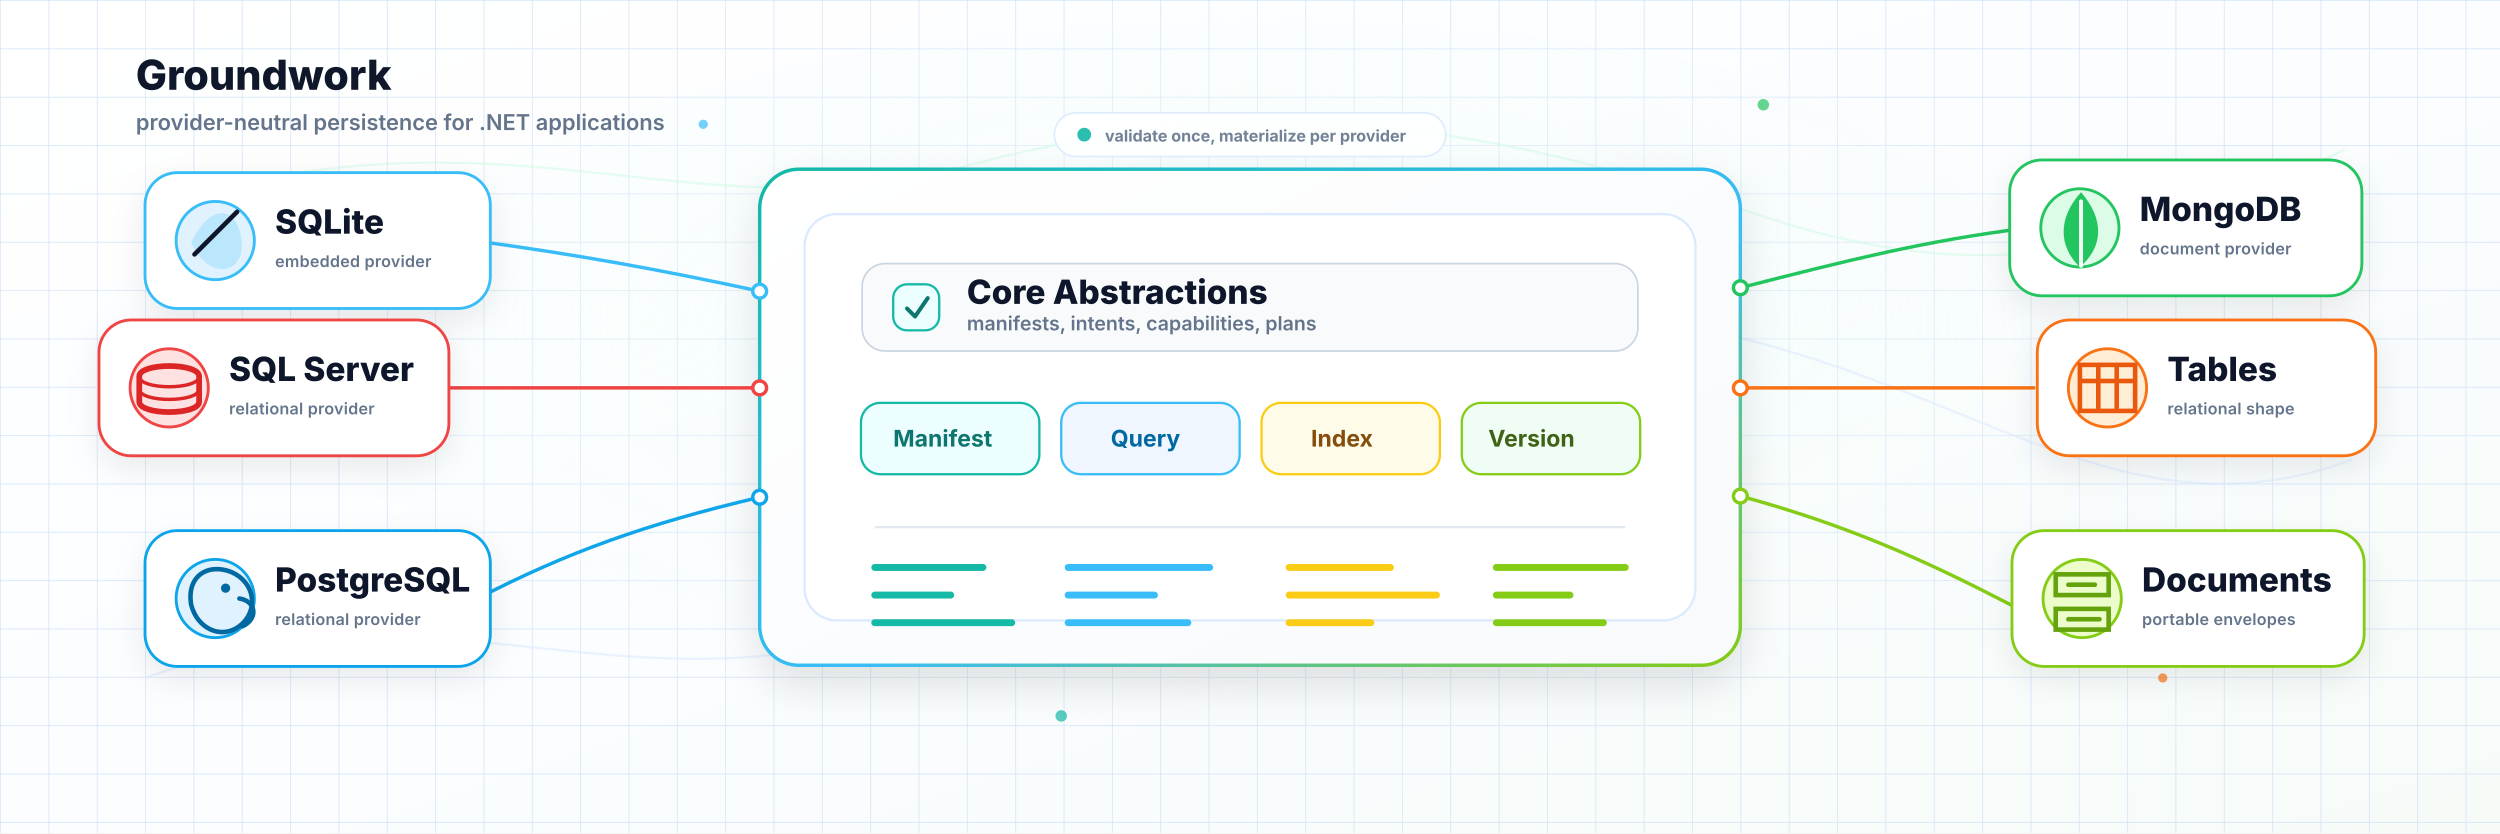
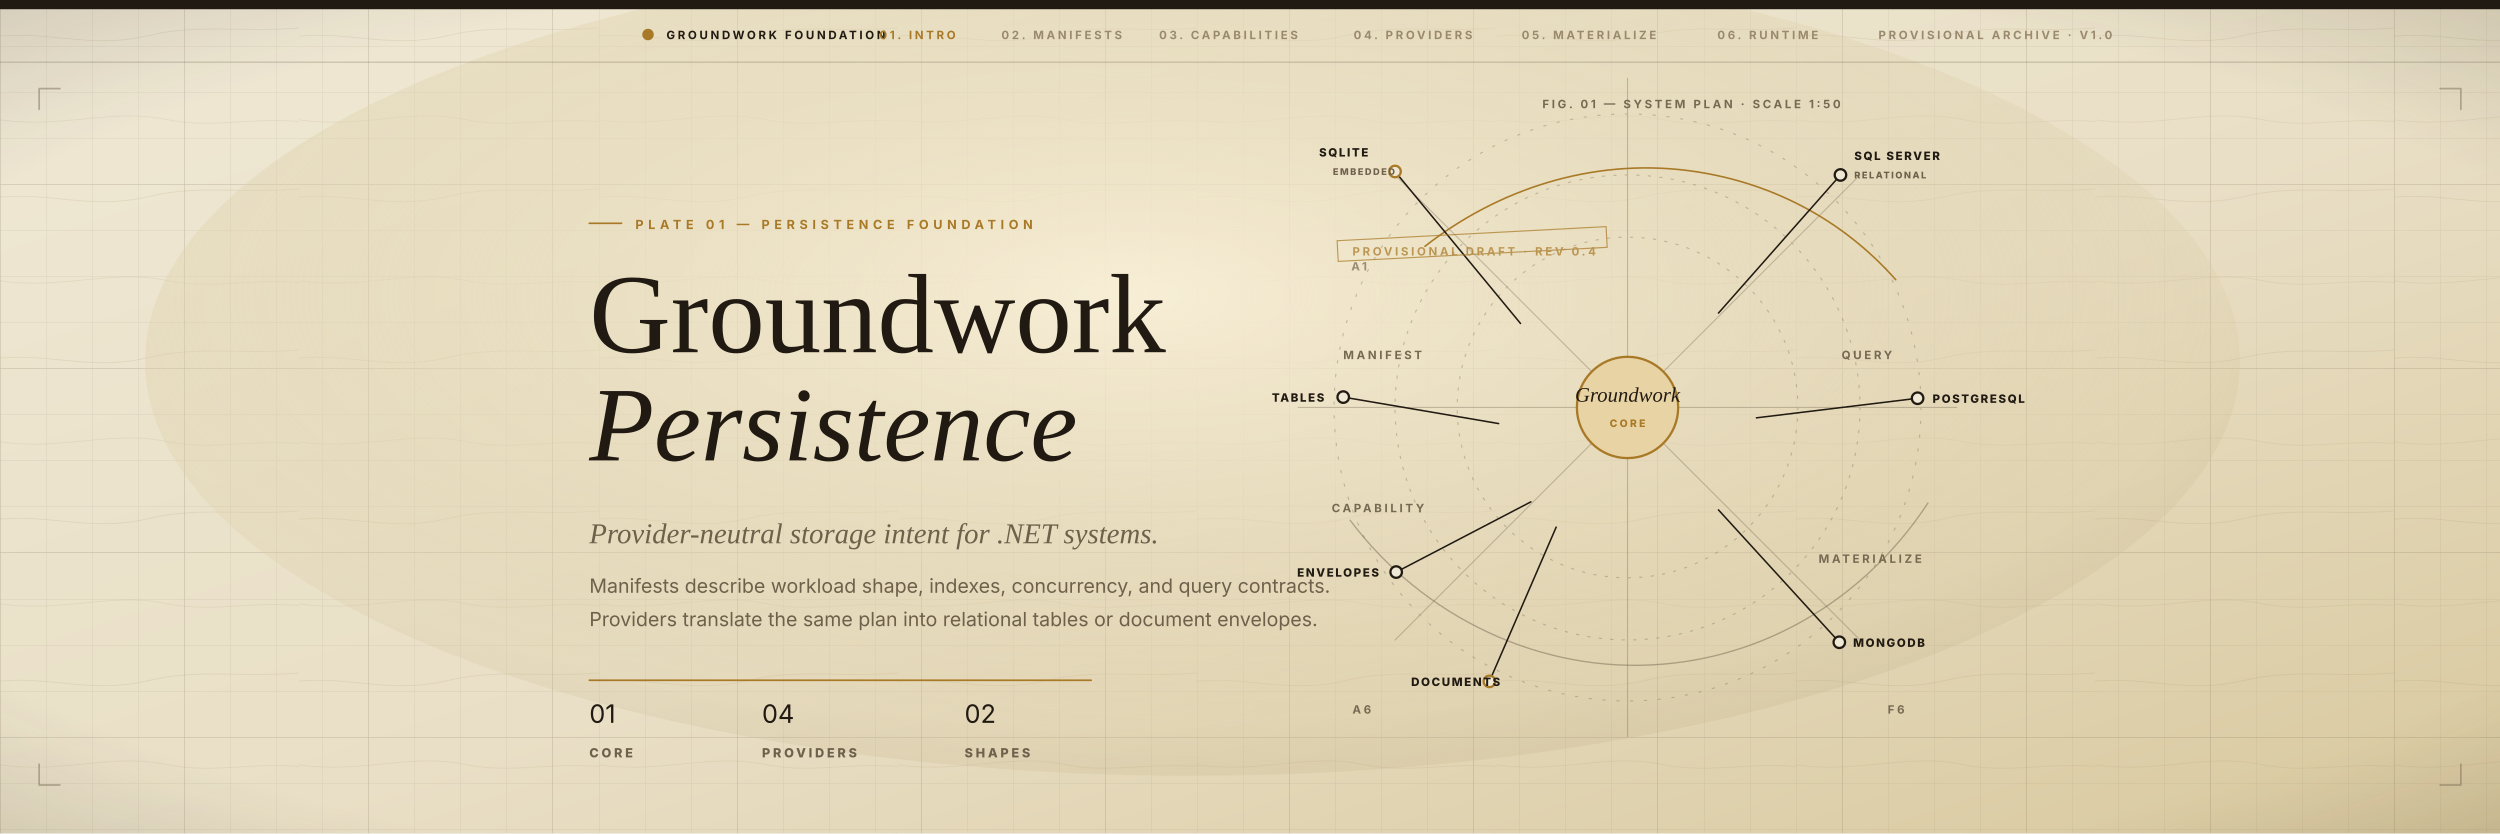
<svg xmlns="http://www.w3.org/2000/svg" viewBox="0 0 2172 724" role="img" aria-labelledby="title desc">
  <defs>
-     <linearGradient id="page" x1="0" y1="0" x2="1" y2="1">
-       <stop offset="0" stop-color="#ffffff" />
-       <stop offset="0.52" stop-color="#fbfdff" />
-       <stop offset="1" stop-color="#f6fbf8" />
+     <linearGradient id="paper" x1="0" y1="0" x2="1" y2="1">
+       <stop offset="0" stop-color="#efe8d4" />
+       <stop offset="0.55" stop-color="#e9dfc6" />
+       <stop offset="1" stop-color="#d8c89d" />
    </linearGradient>
-     <radialGradient id="glow" cx="50%" cy="43%" r="62%">
-       <stop offset="0" stop-color="#e8f8ff" stop-opacity="0.48" />
-       <stop offset="0.55" stop-color="#effdf7" stop-opacity="0.22" />
-       <stop offset="1" stop-color="#ffffff" stop-opacity="0" />
+     <radialGradient id="wash" cx="47%" cy="42%" r="72%">
+       <stop offset="0" stop-color="#f8efd7" stop-opacity="0.95" />
+       <stop offset="0.72" stop-color="#d8c99f" stop-opacity="0.24" />
+       <stop offset="1" stop-color="#6f582d" stop-opacity="0" />
    </radialGradient>
-     <linearGradient id="coreStroke" x1="0" y1="0" x2="1" y2="1">
-       <stop offset="0" stop-color="#14b8a6" />
-       <stop offset="0.55" stop-color="#38bdf8" />
-       <stop offset="1" stop-color="#84cc16" />
-     </linearGradient>
-     <linearGradient id="coreFill" x1="0" y1="0" x2="1" y2="1">
-       <stop offset="0" stop-color="#ffffff" />
-       <stop offset="1" stop-color="#f8fafc" />
-     </linearGradient>
-     <pattern id="grid" width="42" height="42" patternUnits="userSpaceOnUse">
-       <path d="M 42 0 L 0 0 0 42" fill="none" stroke="#c7dcf6" stroke-width="1.15" />
+     <radialGradient id="edge" cx="50%" cy="52%" r="78%">
+       <stop offset="0.74" stop-color="#231a10" stop-opacity="0" />
+       <stop offset="1" stop-color="#231a10" stop-opacity="0.18" />
+     </radialGradient>
+     <pattern id="minorGrid" width="40" height="40" patternUnits="userSpaceOnUse">
+       <path d="M40 0H0V40" fill="none" stroke="#7f735c" stroke-width="0.7" opacity="0.18" />
    </pattern>
-     <filter id="cardShadow" x="-15%" y="-20%" width="130%" height="145%">
-       <feDropShadow dx="0" dy="16" stdDeviation="18" flood-color="#0f172a" flood-opacity="0.11" />
-     </filter>
-     <filter id="softShadow" x="-15%" y="-20%" width="130%" height="145%">
-       <feDropShadow dx="0" dy="10" stdDeviation="14" flood-color="#0f172a" flood-opacity="0.08" />
-     </filter>
+     <pattern id="majorGrid" width="160" height="160" patternUnits="userSpaceOnUse">
+       <path d="M160 0H0V160" fill="none" stroke="#6d6048" stroke-width="1" opacity="0.2" />
+     </pattern>
+     <pattern id="paperFibers" width="260" height="140" patternUnits="userSpaceOnUse">
+       <path d="M-18 34C38 23 73 44 129 31C178 19 219 31 279 22" fill="none" stroke="#937b4e" stroke-width="0.8" opacity="0.13" />
+       <path d="M-12 102C48 115 93 93 145 104C190 113 225 99 278 108" fill="none" stroke="#937b4e" stroke-width="0.8" opacity="0.11" />
+     </pattern>
    <style>
-       .font {
+       svg {
+         shape-rendering: geometricPrecision;
+         text-rendering: geometricPrecision;
+       }
+ 
+       .serif {
+         font-family: Georgia, "Times New Roman", serif;
+       }
+ 
+       .sans {
        font-family: Inter, ui-sans-serif, system-ui, -apple-system, BlinkMacSystemFont, "Segoe UI", sans-serif;
      }

-       .label {
-         fill: #0f172a;
-         font-size: 29px;
-         font-weight: 760;
-       }
- 
-       .subtle {
-         fill: #64748b;
-         font-size: 17px;
-         font-weight: 560;
-       }
- 
-       .micro {
-         fill: #64748b;
-         font-size: 14px;
-         font-weight: 620;
-         letter-spacing: 0.2px;
-       }
- 
-       .connector {
+       .ink {
+         fill: #211a12;
+       }
+ 
+       .muted {
+         fill: #6e604b;
+       }
+ 
+       .gold {
+         fill: #a87926;
+       }
+ 
+       .line {
        fill: none;
-         stroke-width: 3;
+         stroke: #211a12;
        stroke-linecap: round;
        stroke-linejoin: round;
      }
+ 
+       .draft {
+         fill: none;
+         stroke: #a87926;
+         stroke-linecap: round;
+         stroke-linejoin: round;
+       }
+ 
+       .quiet {
+         fill: none;
+         stroke: #756952;
+         stroke-linecap: round;
+         stroke-linejoin: round;
+       }
+ 
+       .micro {
+         font-size: 11px;
+         font-weight: 700;
+         letter-spacing: 4px;
+       }
+ 
+       .tiny {
+         font-size: 10px;
+         font-weight: 700;
+         letter-spacing: 2.3px;
+       }
    </style>
  </defs>
-   <rect width="2172" height="724" fill="url(#page)" />
-   <rect width="2172" height="724" fill="url(#grid)" opacity="0.82" />
-   <ellipse cx="1086" cy="322" rx="812" ry="305" fill="url(#glow)" />
-   <g opacity="0.55">
-     <path d="M126 589 C394 494 524 628 804 542 C1061 463 1127 241 1422 277 C1695 311 1832 479 2044 399" fill="none" stroke="#dbeafe" stroke-width="2" />
-     <path d="M181 166 C462 95 612 206 844 143 C1119 70 1321 118 1535 189 C1745 258 1875 208 2037 130" fill="none" stroke="#d1fae5" stroke-width="2" />
-   </g>
-   <g class="font">
-     <text x="118" y="78" fill="#0f172a" font-size="36" font-weight="820">Groundwork</text>
-     <text x="118" y="113" fill="#64748b" font-size="19" font-weight="560">provider-neutral persistence for .NET applications</text>
-   </g>
-   <g opacity="0.7">
-     <circle cx="611" cy="108" r="4" fill="#38bdf8" />
-     <circle cx="1532" cy="91" r="5" fill="#22c55e" />
-     <circle cx="1879" cy="589" r="4" fill="#f97316" />
-     <circle cx="922" cy="622" r="5" fill="#14b8a6" />
-     <circle cx="343" cy="482" r="3" fill="#84cc16" />
-   </g>
-   <g class="font" filter="url(#cardShadow)">
-     <rect x="660" y="147" width="852" height="431" rx="34" fill="url(#coreFill)" stroke="url(#coreStroke)" stroke-width="3" />
-     <rect x="699" y="186" width="774" height="353" rx="28" fill="#ffffff" stroke="#dbeafe" stroke-width="2" />
-     <g transform="translate(749 229)">
-       <rect width="674" height="76" rx="20" fill="#f8fafc" stroke="#cbd5e1" stroke-width="1.5" />
-       <g transform="translate(27 18)">
-         <rect width="40" height="40" rx="12" fill="#ecfeff" stroke="#14b8a6" stroke-width="2" />
-         <path d="M12 21 L19 28 L30 12" fill="none" stroke="#0f766e" stroke-width="3.5" stroke-linecap="round" stroke-linejoin="round" />
-       </g>
-       <text x="91" y="35" class="label">Core Abstractions</text>
-       <text x="91" y="58" class="subtle">manifests, intents, capabilities, plans</text>
-     </g>
-     <g transform="translate(748 350)">
-       <g>
-         <rect width="155" height="62" rx="17" fill="#ecfeff" stroke="#14b8a6" stroke-width="2" />
-         <text x="28" y="38" fill="#0f766e" font-size="20" font-weight="730">Manifest</text>
-       </g>
-       <g transform="translate(174 0)">
-         <rect width="155" height="62" rx="17" fill="#eff6ff" stroke="#38bdf8" stroke-width="2" />
-         <text x="43" y="38" fill="#0369a1" font-size="20" font-weight="730">Query</text>
-       </g>
-       <g transform="translate(348 0)">
-         <rect width="155" height="62" rx="17" fill="#fefce8" stroke="#facc15" stroke-width="2" />
-         <text x="43" y="38" fill="#854d0e" font-size="20" font-weight="730">Index</text>
-       </g>
-       <g transform="translate(522 0)">
-         <rect width="155" height="62" rx="17" fill="#f0fdf4" stroke="#84cc16" stroke-width="2" />
-         <text x="23" y="38" fill="#3f6212" font-size="20" font-weight="730">Version</text>
-       </g>
-     </g>
-     <g transform="translate(760 458)">
-       <path d="M0 0 H652" stroke="#e2e8f0" stroke-width="2" />
-       <g transform="translate(0 35)">
-         <path d="M0 0 H94 M0 24 H66 M0 48 H119" stroke="#14b8a6" stroke-width="6" stroke-linecap="round" />
-       </g>
-       <g transform="translate(168 35)">
-         <path d="M0 0 H123 M0 24 H75 M0 48 H104" stroke="#38bdf8" stroke-width="6" stroke-linecap="round" />
-       </g>
-       <g transform="translate(360 35)">
-         <path d="M0 0 H88 M0 24 H128 M0 48 H71" stroke="#facc15" stroke-width="6" stroke-linecap="round" />
-       </g>
-       <g transform="translate(540 35)">
-         <path d="M0 0 H112 M0 24 H64 M0 48 H93" stroke="#84cc16" stroke-width="6" stroke-linecap="round" />
-       </g>
-     </g>
-   </g>
-   <g>
-     <path class="connector" d="M660 253 C572 234 500 221 411 209" stroke="#38bdf8" />
-     <path class="connector" d="M660 337 C566 337 481 337 385 337" stroke="#ef4444" />
-     <path class="connector" d="M660 432 C562 455 492 480 415 520" stroke="#0ea5e9" />
-     <path class="connector" d="M1512 250 C1606 226 1673 209 1762 198" stroke="#22c55e" />
-     <path class="connector" d="M1512 337 C1605 337 1681 337 1767 337" stroke="#f97316" />
-     <path class="connector" d="M1512 431 C1604 456 1671 486 1748 526" stroke="#84cc16" />
-     <g fill="#ffffff">
-       <circle cx="660" cy="253" r="6" stroke="#38bdf8" stroke-width="3" />
-       <circle cx="660" cy="337" r="6" stroke="#ef4444" stroke-width="3" />
-       <circle cx="660" cy="432" r="6" stroke="#0ea5e9" stroke-width="3" />
-       <circle cx="1512" cy="250" r="6" stroke="#22c55e" stroke-width="3" />
-       <circle cx="1512" cy="337" r="6" stroke="#f97316" stroke-width="3" />
-       <circle cx="1512" cy="431" r="6" stroke="#84cc16" stroke-width="3" />
-     </g>
-   </g>
-   <g class="font" filter="url(#softShadow)">
-     <g transform="translate(126 150)">
-       <rect width="300" height="118" rx="28" fill="#ffffff" stroke="#38bdf8" stroke-width="2.5" />
-       <circle cx="61" cy="59" r="34" fill="#e0f2fe" stroke="#38bdf8" stroke-width="2.5" />
-       <path d="M40 61 C57 25 80 29 84 59 C87 88 56 95 40 61 Z" fill="#38bdf8" opacity="0.22" />
-       <path d="M43 71 L80 34" stroke="#0f172a" stroke-width="4" stroke-linecap="round" />
-       <text x="113" y="53" class="label">SQLite</text>
-       <text x="113" y="82" class="micro">embedded provider</text>
-     </g>
-     <g transform="translate(86 278)">
-       <rect width="304" height="118" rx="28" fill="#ffffff" stroke="#ef4444" stroke-width="2.5" />
-       <circle cx="61" cy="59" r="34" fill="#fee2e2" stroke="#ef4444" stroke-width="2.5" />
-       <path d="M35 49 C35 37 87 37 87 49 L87 71 C87 83 35 83 35 71 Z" fill="none" stroke="#dc2626" stroke-width="5" />
-       <path d="M35 49 C35 61 87 61 87 49 M35 60 C35 72 87 72 87 60" fill="none" stroke="#dc2626" stroke-width="3" />
-       <text x="113" y="53" class="label">SQL Server</text>
-       <text x="113" y="82" class="micro">relational provider</text>
-     </g>
-     <g transform="translate(126 461)">
-       <rect width="300" height="118" rx="28" fill="#ffffff" stroke="#0ea5e9" stroke-width="2.5" />
-       <circle cx="61" cy="59" r="34" fill="#e0f2fe" stroke="#0ea5e9" stroke-width="2.5" />
-       <path d="M40 64 C36 39 55 28 75 36 C96 45 99 70 82 83 C66 95 45 85 40 64 Z" fill="none" stroke="#0369a1" stroke-width="4" stroke-linecap="round" />
-       <circle cx="70" cy="50" r="4" fill="#0369a1" />
-       <path d="M82 59 C96 61 99 76 85 83" fill="none" stroke="#0369a1" stroke-width="4" stroke-linecap="round" />
-       <text x="113" y="53" class="label">PostgreSQL</text>
-       <text x="113" y="82" class="micro">relational provider</text>
-     </g>
-     <g transform="translate(1746 139)">
-       <rect width="306" height="118" rx="28" fill="#ffffff" stroke="#22c55e" stroke-width="2.5" />
-       <circle cx="61" cy="59" r="34" fill="#dcfce7" stroke="#22c55e" stroke-width="2.5" />
-       <path d="M62 28 C82 51 82 75 61 93 C42 75 42 50 62 28 Z" fill="#22c55e" />
-       <path d="M62 36 L62 92" stroke="#f0fdf4" stroke-width="3.5" stroke-linecap="round" />
-       <text x="113" y="53" class="label">MongoDB</text>
-       <text x="113" y="82" class="micro">document provider</text>
-     </g>
-     <g transform="translate(1770 278)">
-       <rect width="294" height="118" rx="28" fill="#ffffff" stroke="#f97316" stroke-width="2.5" />
-       <circle cx="61" cy="59" r="34" fill="#ffedd5" stroke="#f97316" stroke-width="2.5" />
-       <path d="M37 39 H85 V79 H37 Z" fill="none" stroke="#ea580c" stroke-width="4" />
-       <path d="M37 53 H85 M53 39 V79 M69 39 V79" stroke="#ea580c" stroke-width="4" />
-       <text x="113" y="53" class="label">Tables</text>
-       <text x="113" y="82" class="micro">relational shape</text>
-     </g>
-     <g transform="translate(1748 461)">
-       <rect width="306" height="118" rx="28" fill="#ffffff" stroke="#84cc16" stroke-width="2.5" />
-       <circle cx="61" cy="59" r="34" fill="#ecfccb" stroke="#84cc16" stroke-width="2.5" />
-       <path d="M38 38 H84 V56 H38 Z M38 68 H84 V86 H38 Z" fill="none" stroke="#65a30d" stroke-width="4" />
-       <path d="M49 47 H72 M49 77 H76" stroke="#65a30d" stroke-width="4" stroke-linecap="round" />
-       <text x="113" y="53" class="label">Documents</text>
-       <text x="113" y="82" class="micro">portable envelopes</text>
-     </g>
-   </g>
-   <g class="font" opacity="0.9">
-     <g transform="translate(916 98)">
-       <rect width="340" height="38" rx="19" fill="#ffffff" stroke="#dbeafe" stroke-width="1.5" />
-       <circle cx="26" cy="19" r="6" fill="#14b8a6" />
-       <text x="44" y="25" fill="#64748b" font-size="14" font-weight="680">validate once, materialize per provider</text>
-     </g>
+   <rect width="2172" height="724" fill="url(#paper)" />
+   <rect width="2172" height="724" fill="url(#minorGrid)" />
+   <rect width="2172" height="724" fill="url(#majorGrid)" />
+   <rect width="2172" height="724" fill="url(#paperFibers)" />
+   <ellipse cx="1036" cy="314" rx="910" ry="360" fill="url(#wash)" />
+   <rect width="2172" height="724" fill="url(#edge)" />
+   <rect width="2172" height="8" fill="#211a12" />
+   <line x1="0" y1="54" x2="2172" y2="54" class="quiet" stroke-width="1" opacity="0.35" />
+   <g class="sans tiny" fill="#9a8a6d">
+     <circle cx="563" cy="30" r="5" fill="#a87926" />
+     <text x="579" y="34" class="ink">GROUNDWORK FOUNDATION</text>
+     <text x="764" y="34" fill="#a87926">01. INTRO</text>
+     <text x="870" y="34">02. MANIFESTS</text>
+     <text x="1007" y="34">03. CAPABILITIES</text>
+     <text x="1176" y="34">04. PROVIDERS</text>
+     <text x="1322" y="34">05. MATERIALIZE</text>
+     <text x="1492" y="34">06. RUNTIME</text>
+     <text x="1632" y="34">PROVISIONAL ARCHIVE · V1.0</text>
+   </g>
+   <g opacity="0.48">
+     <path d="M34 95v-18h18" class="quiet" stroke-width="1.5" />
+     <path d="M2138 95v-18h-18" class="quiet" stroke-width="1.5" />
+     <path d="M34 664v18h18" class="quiet" stroke-width="1.5" />
+     <path d="M2138 664v18h-18" class="quiet" stroke-width="1.5" />
+   </g>
+   <g transform="translate(512 194)">
+     <g class="sans micro">
+       <line x1="0" y1="0" x2="28" y2="0" class="draft" stroke-width="1.5" />
+       <text x="40" y="5" fill="#a87926">PLATE 01 — PERSISTENCE FOUNDATION</text>
+     </g>
+     <g class="serif ink">
+       <text x="0" y="112" font-size="98">Groundwork</text>
+       <text x="0" y="206" font-size="92" font-style="italic">Persistence</text>
+     </g>
+     <text x="0" y="278" class="serif muted" font-size="25" font-style="italic">Provider-neutral storage intent for .NET systems.</text>
+     <text x="0" y="321" class="sans muted" font-size="17" font-weight="430">
+       <tspan x="0" dy="0">Manifests describe workload shape, indexes, concurrency, and query contracts.</tspan>
+       <tspan x="0" dy="29">Providers translate the same plan into relational tables or document envelopes.</tspan>
+     </text>
+     <line x1="0" y1="397" x2="436" y2="397" class="draft" stroke-width="1.5" />
+     <g class="sans" transform="translate(0 434)">
+       <text x="0" y="0" class="ink" font-size="22">01</text>
+       <text x="0" y="30" class="muted" font-size="11" font-weight="800" letter-spacing="2.4">CORE</text>
+       <text x="150" y="0" class="ink" font-size="22">04</text>
+       <text x="150" y="30" class="muted" font-size="11" font-weight="800" letter-spacing="2.4">PROVIDERS</text>
+       <text x="326" y="0" class="ink" font-size="22">02</text>
+       <text x="326" y="30" class="muted" font-size="11" font-weight="800" letter-spacing="2.4">SHAPES</text>
+     </g>
+   </g>
+   <g transform="translate(1414 354)">
+     <g opacity="0.36">
+       <circle cx="0" cy="0" r="255" class="quiet" stroke-width="1" stroke-dasharray="2 10" />
+       <circle cx="0" cy="0" r="202" class="quiet" stroke-width="1" stroke-dasharray="2 8" />
+       <circle cx="0" cy="0" r="148" class="quiet" stroke-width="1" stroke-dasharray="2 8" />
+       <line x1="-286" y1="0" x2="286" y2="0" class="quiet" stroke-width="1" />
+       <line x1="0" y1="-286" x2="0" y2="286" class="quiet" stroke-width="1" />
+       <line x1="-202" y1="-202" x2="202" y2="202" class="quiet" stroke-width="1" />
+       <line x1="202" y1="-202" x2="-202" y2="202" class="quiet" stroke-width="1" />
+     </g>
+     <path d="M-176 -140C-112 -190 -31 -216 51 -206C124 -197 187 -163 233 -111" class="draft" stroke-width="1.4" />
+     <path d="M-241 98C-178 182 -75 232 31 223C127 215 210 161 261 83" class="quiet" stroke-width="1.2" opacity="0.5" />
+     <g class="sans tiny" fill="#756952">
+       <text x="-247" y="-42">MANIFEST</text>
+       <text x="186" y="-42">QUERY</text>
+       <text x="-257" y="91">CAPABILITY</text>
+       <text x="166" y="135">MATERIALIZE</text>
+       <text x="-74" y="-260">FIG. 01 — SYSTEM PLAN · SCALE 1:50</text>
+       <text x="-239" y="266">A6</text>
+       <text x="226" y="266">F6</text>
+     </g>
+     <g class="line" stroke-width="1.35">
+       <line x1="-93" y1="-73" x2="-202" y2="-205" />
+       <line x1="79" y1="-82" x2="185" y2="-202" />
+       <line x1="112" y1="9" x2="252" y2="-8" />
+       <line x1="79" y1="89" x2="184" y2="204" />
+       <line x1="-62" y1="104" x2="-120" y2="238" />
+       <line x1="-112" y1="14" x2="-247" y2="-9" />
+       <line x1="-84" y1="82" x2="-201" y2="143" />
+     </g>
+     <g>
+       <circle cx="0" cy="0" r="44" fill="#e8d3a4" stroke="#a87926" stroke-width="2" />
+       <text x="0" y="-5" class="serif ink" text-anchor="middle" font-size="18" font-style="italic">Groundwork</text>
+       <text x="0" y="17" class="sans gold" text-anchor="middle" font-size="9" font-weight="800" letter-spacing="2">CORE</text>
+     </g>
+     <g class="sans">
+       <g transform="translate(-202 -205)">
+         <circle r="5" fill="#efe8d4" stroke="#a87926" stroke-width="2" />
+         <text x="-66" y="-13" class="ink" font-size="10" font-weight="800" letter-spacing="1.4">SQLITE</text>
+         <text x="-54" y="3" class="muted" font-size="8" font-weight="800" letter-spacing="1.3">EMBEDDED</text>
+       </g>
+       <g transform="translate(185 -202)">
+         <circle r="5" fill="#efe8d4" stroke="#211a12" stroke-width="2" />
+         <text x="12" y="-13" class="ink" font-size="10" font-weight="800" letter-spacing="1.4">SQL SERVER</text>
+         <text x="12" y="3" class="muted" font-size="8" font-weight="800" letter-spacing="1.3">RELATIONAL</text>
+       </g>
+       <g transform="translate(252 -8)">
+         <circle r="5" fill="#efe8d4" stroke="#211a12" stroke-width="2" />
+         <text x="13" y="4" class="ink" font-size="10" font-weight="800" letter-spacing="1.4">POSTGRESQL</text>
+       </g>
+       <g transform="translate(184 204)">
+         <circle r="5" fill="#efe8d4" stroke="#211a12" stroke-width="2" />
+         <text x="12" y="4" class="ink" font-size="10" font-weight="800" letter-spacing="1.4">MONGODB</text>
+       </g>
+       <g transform="translate(-120 238)">
+         <circle r="5" fill="#efe8d4" stroke="#a87926" stroke-width="2" />
+         <text x="-68" y="4" class="ink" font-size="10" font-weight="800" letter-spacing="1.4">DOCUMENTS</text>
+       </g>
+       <g transform="translate(-247 -9)">
+         <circle r="5" fill="#efe8d4" stroke="#211a12" stroke-width="2" />
+         <text x="-62" y="4" class="ink" font-size="10" font-weight="800" letter-spacing="1.4">TABLES</text>
+       </g>
+       <g transform="translate(-201 143)">
+         <circle r="5" fill="#efe8d4" stroke="#211a12" stroke-width="2" />
+         <text x="-86" y="4" class="ink" font-size="10" font-weight="800" letter-spacing="1.4">ENVELOPES</text>
+       </g>
+     </g>
+   </g>
+   <g class="sans tiny" opacity="0.72">
+     <text x="1175" y="222" fill="#a87926">PROVISIONAL DRAFT · REV 0.4</text>
+     <rect x="1162" y="203" width="234" height="18" fill="none" stroke="#a87926" stroke-width="1" transform="rotate(-3 1279 212)" />
+     <text x="1174" y="235" fill="#756952">A1</text>
  </g>
</svg>
